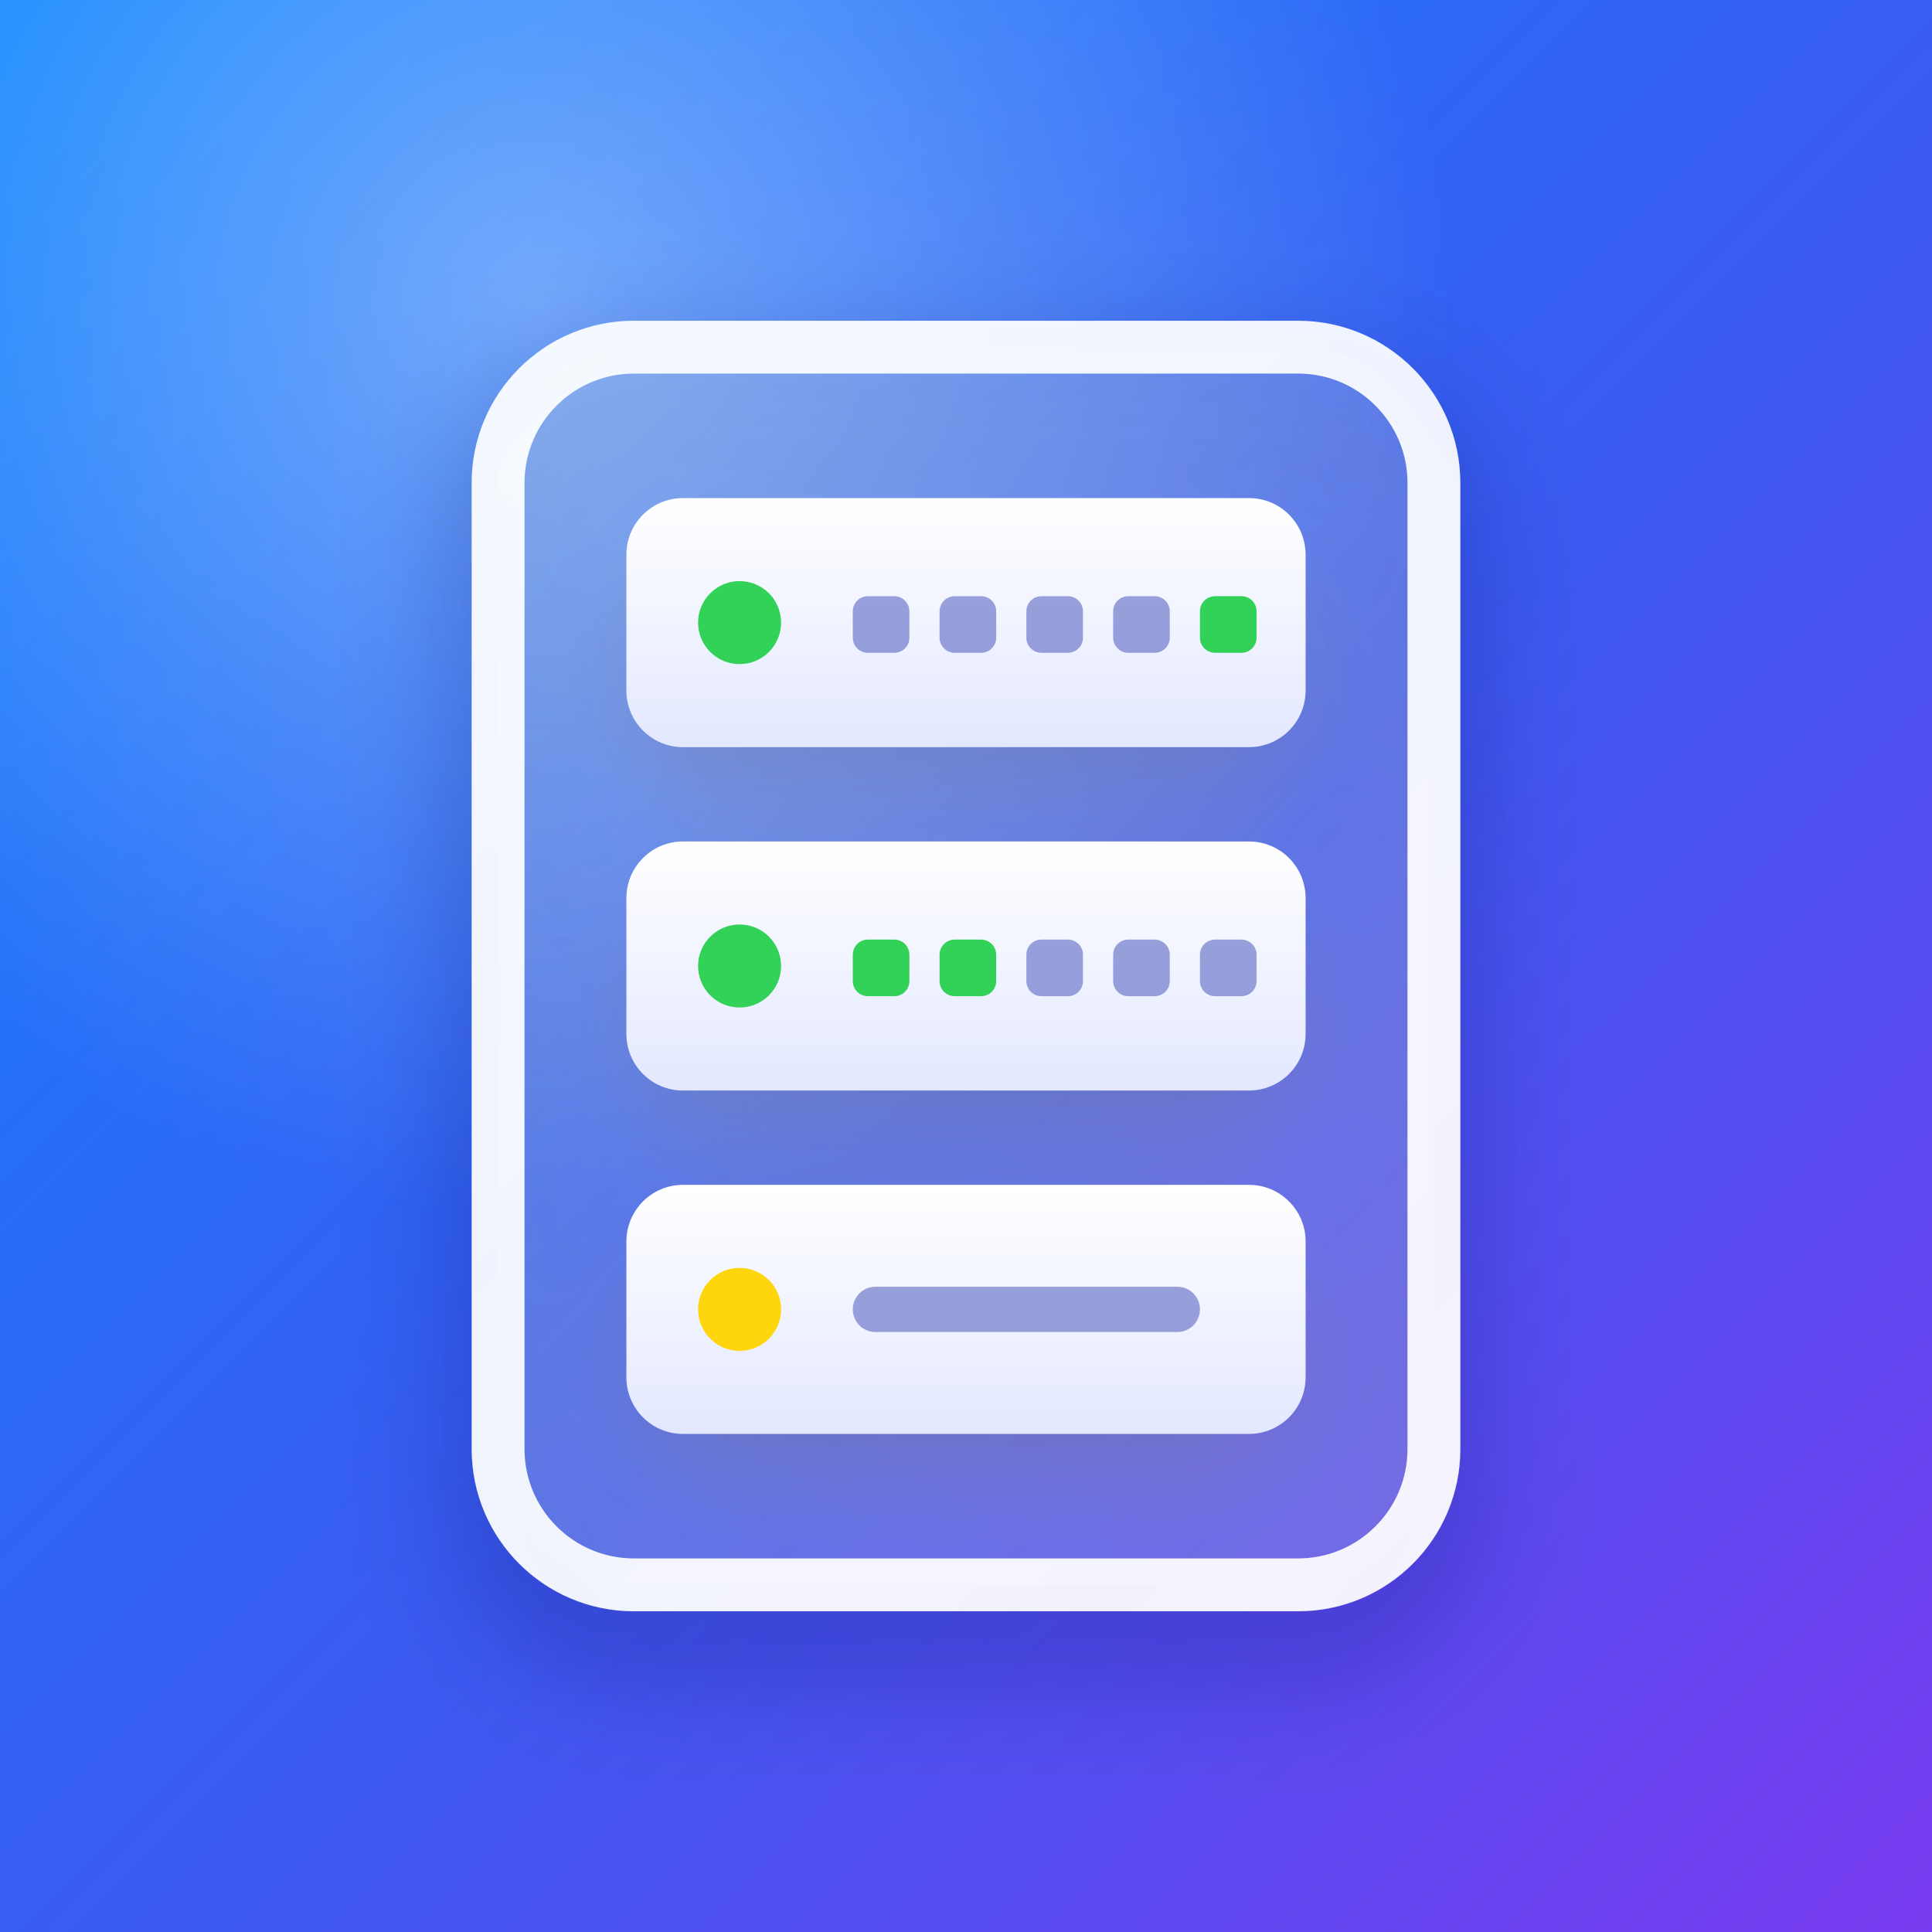
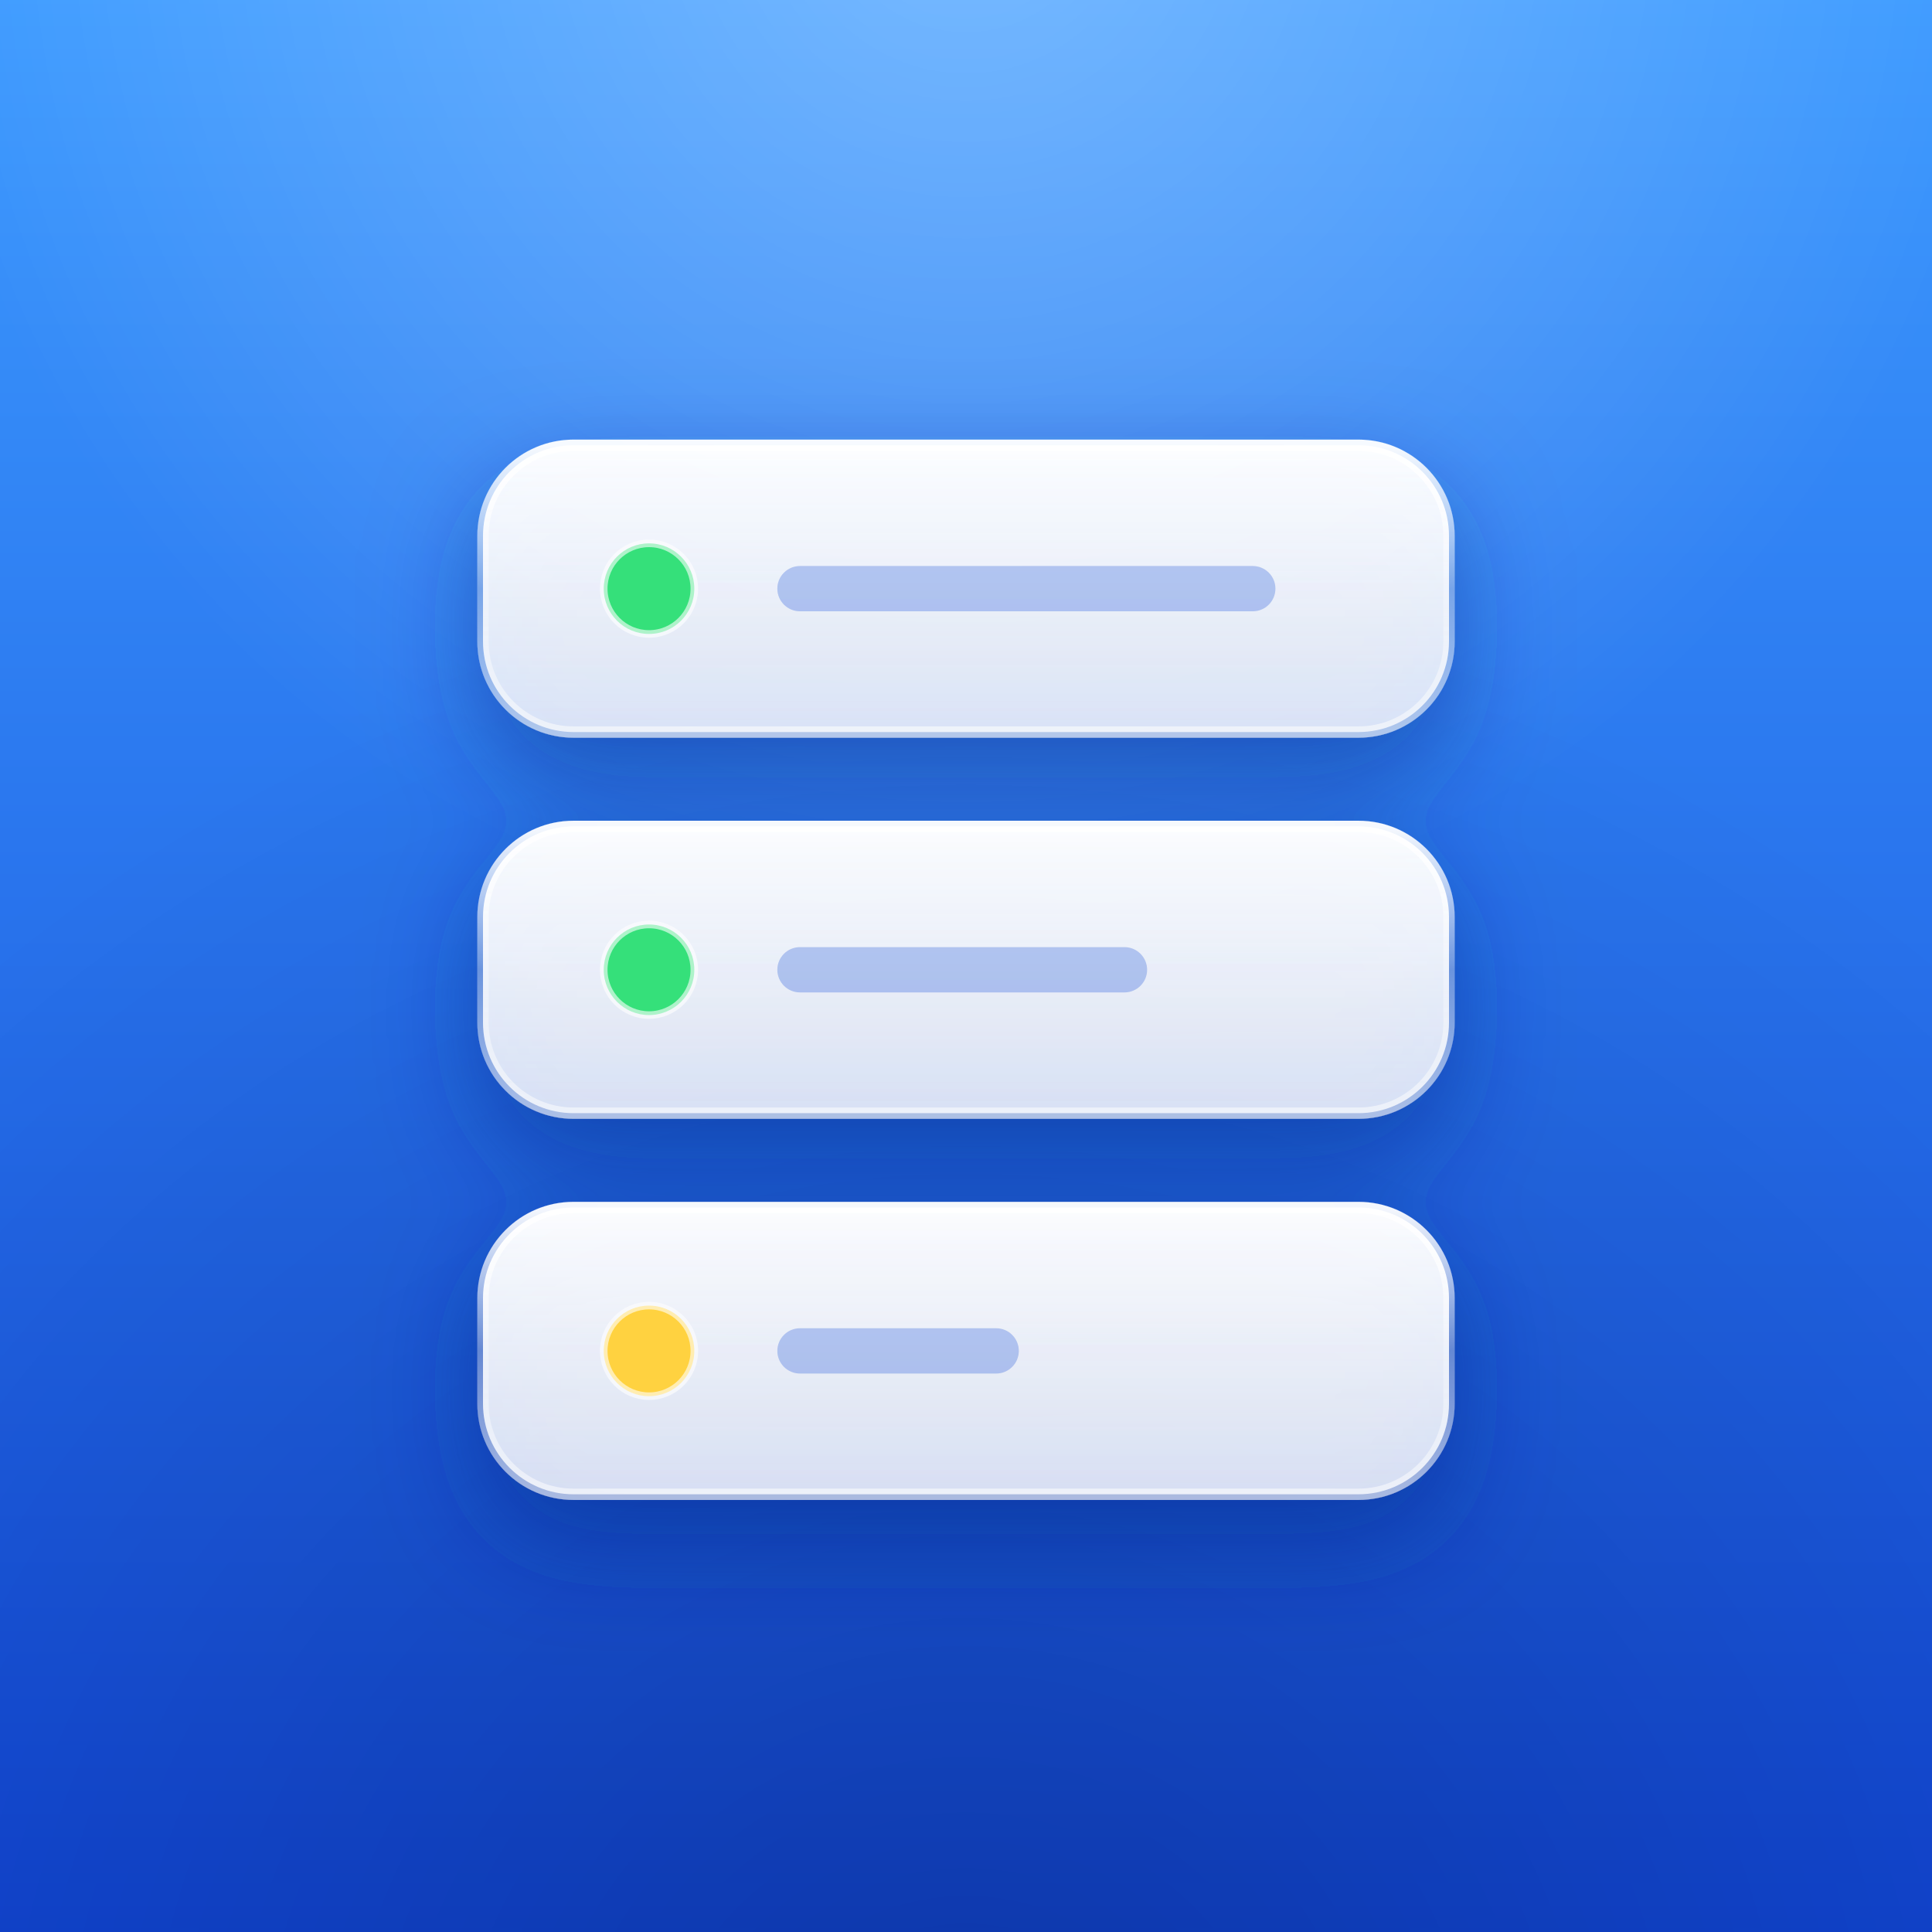
<svg xmlns="http://www.w3.org/2000/svg" viewBox="0 0 512 512">
  <defs>
-     <linearGradient id="bg" x1="0" y1="0" x2="1" y2="1">
-       <stop offset="0" stop-color="#0a84ff" />
-       <stop offset=".55" stop-color="#3d5af1" />
-       <stop offset="1" stop-color="#7a3cf0" />
+     <linearGradient id="bg" x1="0" y1="0" x2="0" y2="1">
+       <stop offset="0" stop-color="#3d9bff" />
+       <stop offset="1" stop-color="#1146d8" />
    </linearGradient>
-     <radialGradient id="glow" cx=".28" cy=".16" r=".85">
-       <stop offset="0" stop-color="#fff" stop-opacity=".38" />
-       <stop offset=".55" stop-color="#fff" stop-opacity="0" />
+     <radialGradient id="light" cx=".5" cy="-.05" r=".9">
+       <stop offset="0" stop-color="#fff" stop-opacity=".30" />
+       <stop offset=".6" stop-color="#fff" stop-opacity="0" />
    </radialGradient>
-     <linearGradient id="unit" x1="0" y1="0" x2="0" y2="1">
-       <stop offset="0" stop-color="#ffffff" />
-       <stop offset="1" stop-color="#e3e8ff" />
+     <radialGradient id="deep" cx=".5" cy="1.1" r=".8">
+       <stop offset="0" stop-color="#000" stop-opacity=".22" />
+       <stop offset="1" stop-color="#000" stop-opacity="0" />
+     </radialGradient>
+     <linearGradient id="glass" x1="0" y1="0" x2="0" y2="1">
+       <stop offset="0" stop-color="#fff" stop-opacity=".98" />
+       <stop offset="1" stop-color="#eef2fb" stop-opacity=".86" />
    </linearGradient>
-     <filter id="sh" x="-20%" y="-20%" width="140%" height="140%">
-       <feDropShadow dx="0" dy="14" stdDeviation="16" flood-color="#1a1060" flood-opacity=".45" />
+     <linearGradient id="glass2" x1="0" y1="0" x2="0" y2="1">
+       <stop offset="0" stop-color="#fff" stop-opacity=".34" />
+       <stop offset="1" stop-color="#fff" stop-opacity=".12" />
+     </linearGradient>
+     <linearGradient id="rim" x1="0" y1="0" x2="0" y2="1">
+       <stop offset="0" stop-color="#fff" stop-opacity=".95" />
+       <stop offset=".5" stop-color="#fff" stop-opacity=".25" />
+       <stop offset="1" stop-color="#fff" stop-opacity=".55" />
+     </linearGradient>
+     <filter id="sh" x="-30%" y="-30%" width="160%" height="160%">
+       <feDropShadow dx="0" dy="12" stdDeviation="14" flood-color="#062a8a" flood-opacity=".55" />
    </filter>
  </defs>
  <rect width="512" height="512" fill="url(#bg)" />
-   <rect width="512" height="512" fill="url(#glow)" />
+   <rect width="512" height="512" fill="url(#light)" />
+   <rect width="512" height="512" fill="url(#deep)" />
  <g filter="url(#sh)">
-     <rect x="132" y="92" width="248" height="328" rx="36" fill="#ffffff" fill-opacity=".14" stroke="#ffffff" stroke-opacity=".92" stroke-width="14" />
-     <g>
-       <rect x="166" y="132" width="180" height="66" rx="15" fill="url(#unit)" />
-       <circle cx="196" cy="165" r="11" fill="#30d158" />
-       <g fill="#3d4bb8" fill-opacity=".5">
-         <rect x="226" y="158" width="15" height="15" rx="4" />
-         <rect x="249" y="158" width="15" height="15" rx="4" />
-         <rect x="272" y="158" width="15" height="15" rx="4" />
-         <rect x="295" y="158" width="15" height="15" rx="4" />
-       </g>
-       <rect x="318" y="158" width="15" height="15" rx="4" fill="#30d158" />
-     </g>
-     <g>
-       <rect x="166" y="223" width="180" height="66" rx="15" fill="url(#unit)" />
-       <circle cx="196" cy="256" r="11" fill="#30d158" />
-       <g fill="#30d158">
-         <rect x="226" y="249" width="15" height="15" rx="4" />
-         <rect x="249" y="249" width="15" height="15" rx="4" />
-       </g>
-       <g fill="#3d4bb8" fill-opacity=".5">
-         <rect x="272" y="249" width="15" height="15" rx="4" />
-         <rect x="295" y="249" width="15" height="15" rx="4" />
-         <rect x="318" y="249" width="15" height="15" rx="4" />
-       </g>
-     </g>
-     <g>
-       <rect x="166" y="314" width="180" height="66" rx="15" fill="url(#unit)" />
-       <circle cx="196" cy="347" r="11" fill="#ffd60a" />
-       <rect x="226" y="341" width="92" height="12" rx="6" fill="#3d4bb8" fill-opacity=".5" />
-     </g>
+     <rect x="128" y="118" width="256" height="76" rx="24" fill="url(#glass)" stroke="url(#rim)" stroke-width="3" />
+     <circle cx="172" cy="156" r="12" fill="#34e07a" />
+     <circle cx="172" cy="156" r="12" fill="none" stroke="#fff" stroke-opacity=".6" stroke-width="2" />
+     <rect x="206" y="150" width="132" height="12" rx="6" fill="#1b4fd6" fill-opacity=".28" />
+     <rect x="128" y="219" width="256" height="76" rx="24" fill="url(#glass)" stroke="url(#rim)" stroke-width="3" />
+     <circle cx="172" cy="257" r="12" fill="#34e07a" />
+     <circle cx="172" cy="257" r="12" fill="none" stroke="#fff" stroke-opacity=".6" stroke-width="2" />
+     <rect x="206" y="251" width="98" height="12" rx="6" fill="#1b4fd6" fill-opacity=".28" />
+     <rect x="128" y="320" width="256" height="76" rx="24" fill="url(#glass)" stroke="url(#rim)" stroke-width="3" />
+     <circle cx="172" cy="358" r="12" fill="#ffd23f" />
+     <circle cx="172" cy="358" r="12" fill="none" stroke="#fff" stroke-opacity=".6" stroke-width="2" />
+     <rect x="206" y="352" width="64" height="12" rx="6" fill="#1b4fd6" fill-opacity=".28" />
  </g>
</svg>
